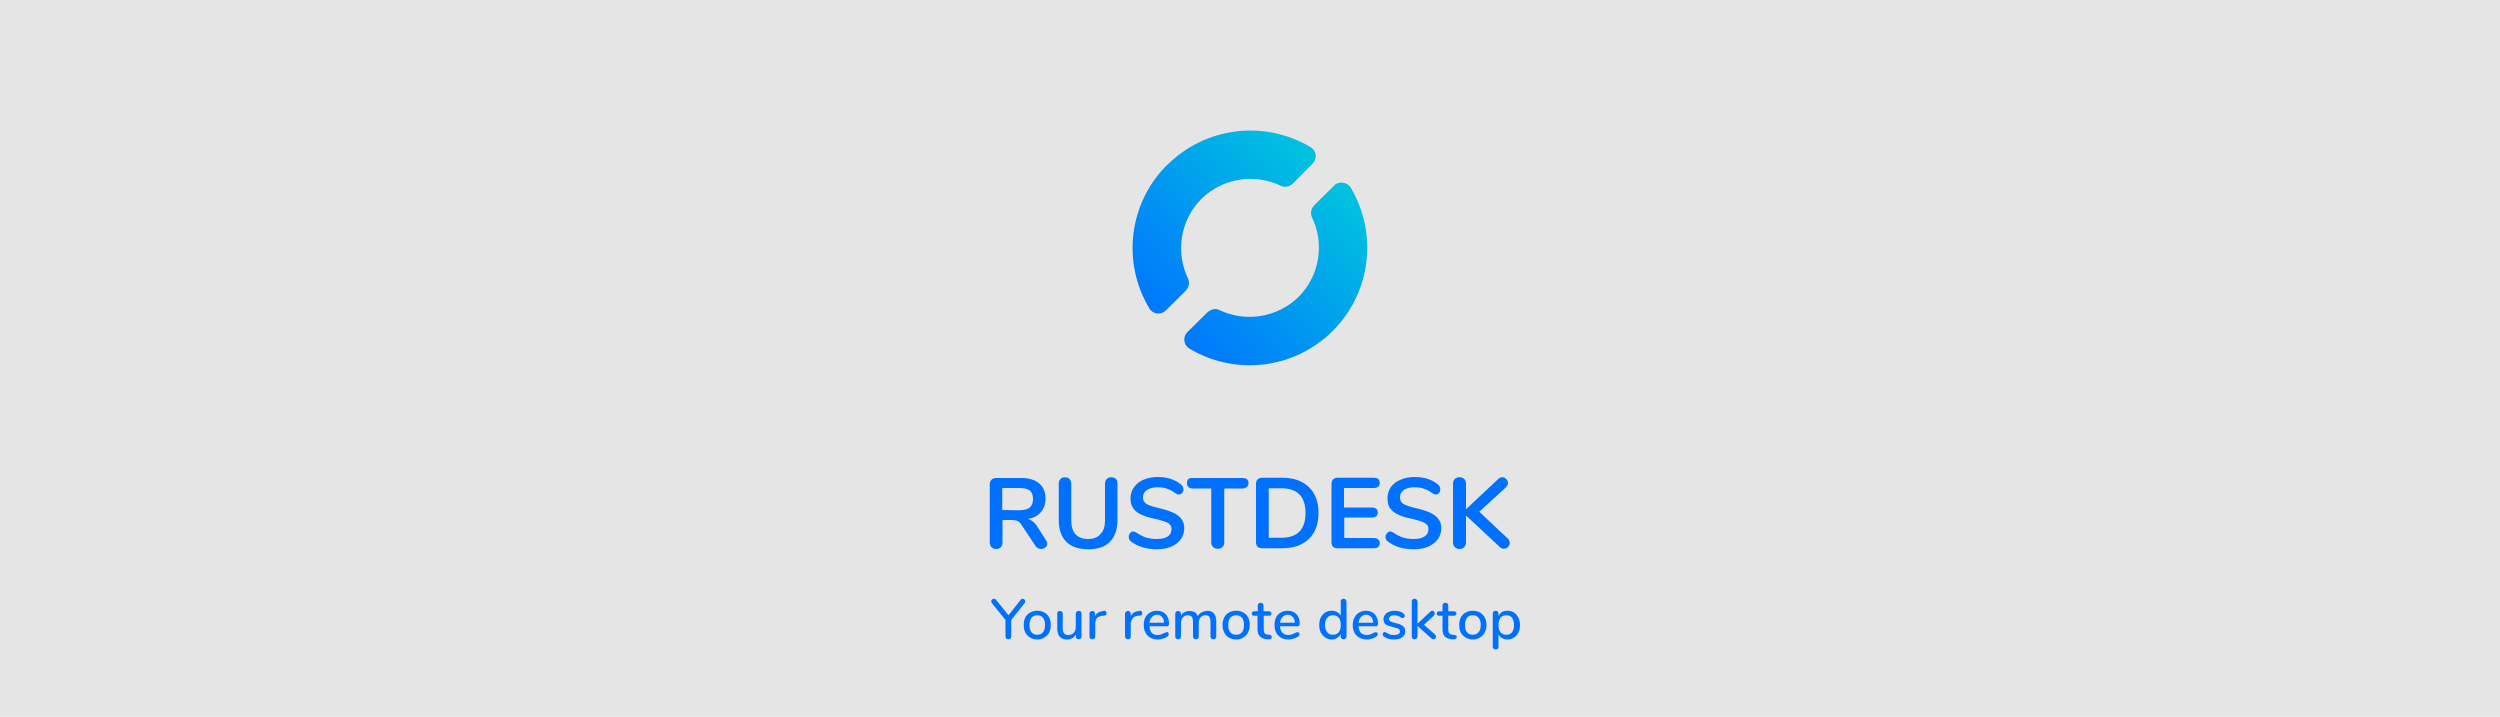
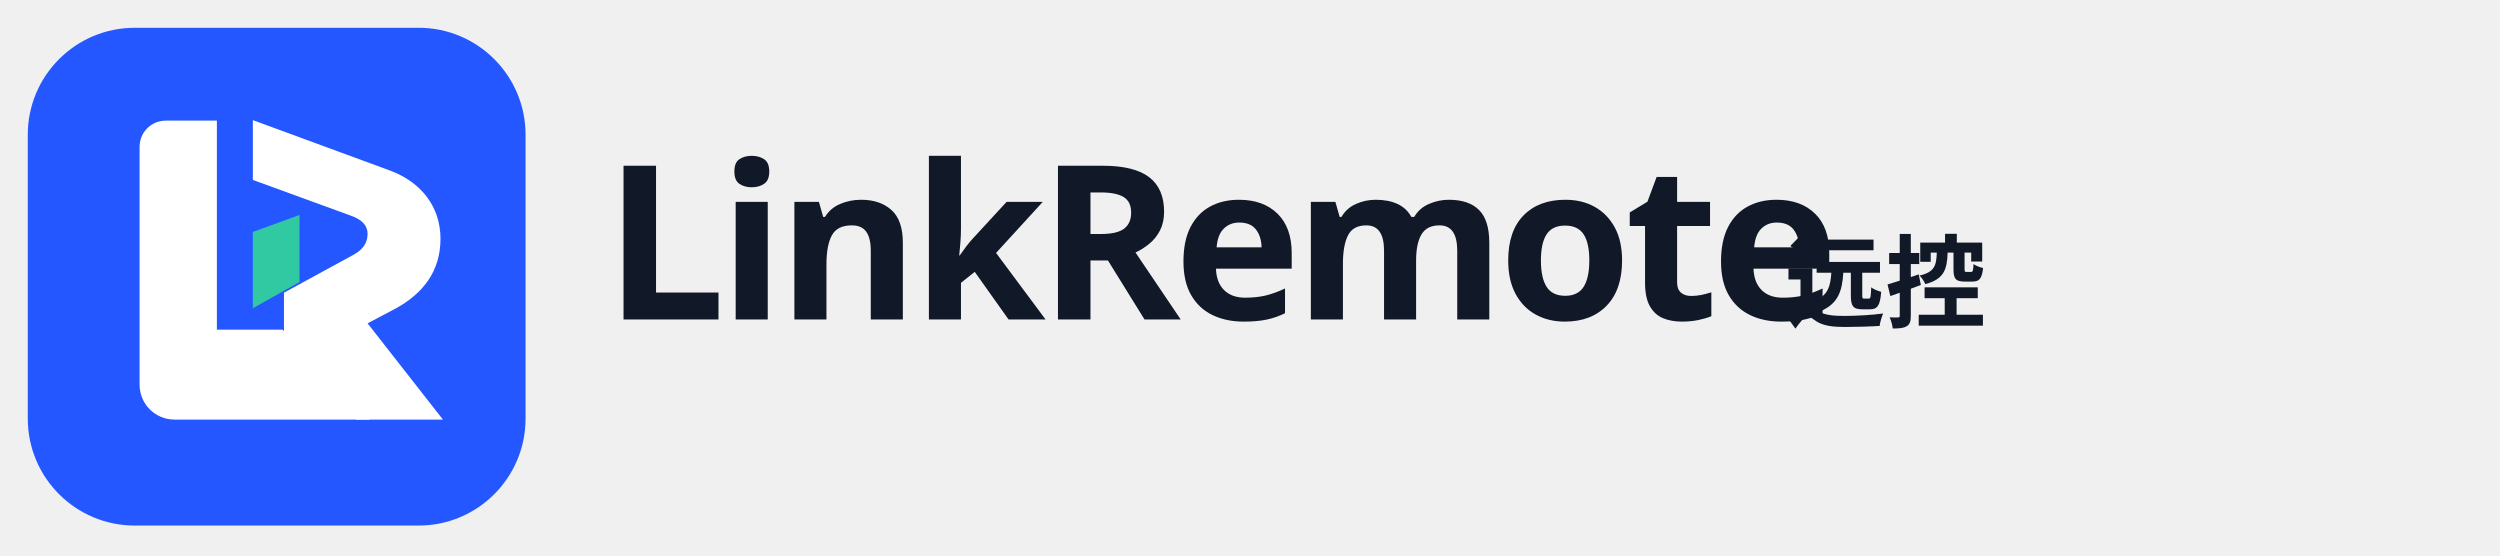
- <svg xmlns="http://www.w3.org/2000/svg" xmlns:xlink="http://www.w3.org/1999/xlink" xml:space="preserve" width="1000" height="286.6" style="clip-rule:evenodd;fill-rule:evenodd;stroke-linejoin:round;stroke-miterlimit:1.414">
-   <path d="M0 0h1000v286.6H0z" style="opacity:1;fill:#e5e5e5;fill-opacity:1;fill-rule:evenodd;stroke:none;stroke-width:.143px;stroke-linecap:butt;stroke-linejoin:miter;stroke-miterlimit:4;stroke-dasharray:none;stroke-dashoffset:0;stroke-opacity:1;marker:none" />
-   <defs>
-     <linearGradient xlink:href="#a" id="c" x1=".1" x2=".8" y1=".9" y2=".2" gradientTransform="matrix(94.00173 0 0 93.99768 453 52.2)" gradientUnits="userSpaceOnUse" />
-     <linearGradient id="a" x1=".1" x2=".8" y1=".9" y2=".2" gradientTransform="matrix(26.301 0 0 26.331 90.7 911.8)" gradientUnits="userSpaceOnUse">
-       <stop offset="0" stop-color="#004ba6" style="stop-color:#0071ff;stop-opacity:1" />
-       <stop offset="1" stop-color="#00bfe1" style="stop-color:#00bfe1;stop-opacity:1" />
-     </linearGradient>
-     <path id="b" d="M412.8 154.2h247V204h-247z" />
-   </defs>
-   <g style="clip-rule:evenodd;fill-rule:evenodd;stroke-linejoin:round;stroke-miterlimit:1.414">
-     <g style="font-size:40px;line-height:1.25;white-space:pre;shape-inside:url(#b);fill:#0071ff" transform="translate(-20 28.7)">
-       <path d="M438.4 187.4q.5.7.5 1.4 0 .9-.8 1.5-.7.6-1.7.6-.6 0-1.2-.3t-1-.9l-5.3-8q-.8-1.4-1.7-1.9-1-.5-2.4-.5H421v9q0 1.2-.7 1.9-.6.7-1.8.7-1.2 0-1.9-.7t-.7-2V165q0-1.2.7-1.8.7-.7 1.8-.7h10q4.8 0 7.3 2.2 2.5 2.1 2.5 6.1 0 3.3-1.9 5.4-1.8 2.1-5.2 2.7 1.2.3 2 1 1 .7 1.8 2zm-10.8-12q3 0 4.3-1.1 1.3-1.2 1.3-3.4 0-2.4-1.3-3.4-1.4-1-4.3-1h-6.7v8.8zm27.7 15.6q-5.8 0-8.8-3-3-3-3-8.8v-14.4q0-1.2.7-1.9.6-.7 1.8-.7 1.2 0 1.8.7.7.7.7 1.9v14.7q0 3.6 1.7 5.5 1.8 1.9 5 1.9 3.4 0 5-2 1.8-1.8 1.8-5.4v-14.7q0-1.2.7-1.9t1.8-.7q1.2 0 1.9.7.6.7.6 1.9v14.4q0 5.7-3 8.8-3 3-8.7 3zm27.4 0q-3 0-5.8-.8-2.7-.9-4.5-2.3-.9-.6-.9-1.9 0-.8.5-1.4.5-.7 1.2-.7t1.6.6q1.8 1.2 3.6 1.8 2 .6 4.2.6 3 0 4.5-1t1.5-3q0-1.6-1.4-2.4-1.5-.8-4.9-1.6-3.5-.7-5.7-1.7t-3.3-2.6q-1.1-1.5-1.1-4 0-2.4 1.4-4.4 1.4-2 3.8-3 2.6-1.1 5.7-1.1 5.7 0 9.3 3 .5.4.7.9.3.4.3 1 0 .9-.6 1.5-.4.6-1.1.6l-.8-.1-.9-.5q-1.6-1.2-3.2-1.7-1.5-.6-3.7-.6-2.7 0-4.3 1.1-1.6 1-1.6 3 0 1.7 1.4 2.6 1.4.8 4.8 1.6 3.5.8 5.7 1.8 2.3 1 3.4 2.5 1.2 1.5 1.2 3.8 0 2.5-1.4 4.4-1.3 1.9-3.9 3-2.4 1-5.7 1zm24.4-.2q-1.2 0-1.9-.7t-.7-1.8v-21.6h-7.3q-2.4 0-2.4-2.2t2.4-2H517q2.4 0 2.4 2t-2.4 2.2h-7.3v21.6q0 1.1-.7 1.8t-1.9.7zm17.8-.2q-1.2 0-1.9-.6-.6-.7-.6-1.8v-23.3q0-1.2.6-1.8.7-.7 1.9-.7h8q6.8 0 10.6 3.7 3.9 3.7 3.9 10.4t-3.9 10.4q-3.8 3.7-10.7 3.7zm7.6-4.2q9.7 0 9.7-9.9t-9.7-9.9h-5v19.8zm22.5 4.2q-1.1 0-1.8-.6-.6-.7-.6-1.8v-23.3q0-1.2.6-1.8.7-.7 1.8-.7h14.5q1.1 0 1.8.5.6.6.6 1.5 0 1-.6 1.6-.7.5-1.8.5h-11.9v7.8h11q1.2 0 1.9.5.6.5.6 1.5t-.6 1.5-1.8.5h-11v8.2h11.8q1.1 0 1.8.6.6.5.6 1.5t-.6 1.5-1.8.5zm30.5.4q-3.1 0-5.9-.8-2.7-.9-4.4-2.3-1-.6-1-1.9 0-.8.6-1.4.5-.7 1.2-.7t1.6.6q1.7 1.2 3.6 1.8 1.9.6 4.2.6 2.9 0 4.4-1 1.6-1 1.6-3 0-1.6-1.5-2.4-1.4-.8-4.8-1.6-3.5-.7-5.7-1.7t-3.4-2.6q-1-1.5-1-4 0-2.4 1.3-4.4 1.4-2 3.9-3 2.5-1.1 5.6-1.1 5.8 0 9.4 3 .5.4.7.9.2.4.2 1 0 .9-.5 1.5t-1.2.6l-.7-.1-.9-.5q-1.6-1.2-3.2-1.7-1.5-.6-3.8-.6-2.7 0-4.3 1.1-1.5 1-1.5 3 0 1.7 1.4 2.6 1.4.8 4.7 1.6 3.6.8 5.8 1.8 2.2 1 3.4 2.5 1.2 1.5 1.2 3.8 0 2.5-1.4 4.4-1.4 1.9-3.9 3-2.5 1-5.7 1zm37.6-4.3q.8.8.8 1.8 0 .9-.7 1.6-.7.7-1.6.7-1 0-1.9-.9l-13.3-12.4v10.8q0 1.1-.7 1.8-.7.8-1.9.8t-1.9-.8q-.7-.7-.7-1.8v-23.5q0-1.2.7-1.9t1.9-.7q1.2 0 1.9.7t.7 1.9V175l12.9-12.1q.7-.7 1.6-.7 1 0 1.6.7.7.7.7 1.6t-.8 1.7l-10.7 9.8z" aria-label="RUSTDESK" style="font-weight:700;font-family:Nunito;-inkscape-font-specification:&quot;Nunito Bold&quot;" />
-     </g>
-     <g style="font-size:22.667px;line-height:1.25;fill:#0071ff">
-       <path d="M390.8 212.4q.3-.4.7-.4.5 0 .8.3.3.4.3.8t-.3.7l-5.3 6.7v6.5q0 .6-.4 1-.3.2-.8.2t-.8-.3q-.3-.3-.3-.9v-6.5l-5.4-6.7q-.3-.3-.3-.7 0-.5.3-.8.4-.3.8-.3.5 0 .8.4l5 6.2zm6.6 15.9q-1.6 0-2.9-.8-1.2-.7-1.9-2-.6-1.3-.6-3t.6-3q.7-1.3 2-2 1.2-.7 2.8-.7t2.8.7q1.3.7 2 2 .6 1.3.6 3t-.6 3q-.7 1.3-2 2-1.2.8-2.8.8zm0-1.9q1.5 0 2.3-1 .8-1 .8-2.9t-.8-2.9q-.8-1-2.3-1t-2.3 1q-.8 1-.8 3 0 1.8.8 2.8.8 1 2.3 1zm16.5-9.6q.6 0 .9.3.3.3.3.8v9.2q0 .5-.3.8-.4.3-.9.3t-.8-.3q-.2-.3-.2-.7v-.9q-.6 1-1.5 1.5-1 .5-2 .5-4 0-4-4.5V218q0-.5.2-.8.3-.3.9-.3.5 0 .8.3.3.3.3.8v5.9q0 1.3.6 2 .5.6 1.6.6 1.4 0 2.2-.9.8-.8.8-2.3V218q0-.5.3-.8.3-.3.8-.3zm10.2 0q1 0 1 1 0 .4-.2.7-.2.2-.9.3h-.6q-1.5.2-2.2 1-.6 1-.6 2.1v5.2q0 .6-.4.8-.3.3-.8.3t-.8-.3q-.3-.2-.3-.8V218q0-.5.3-.8.3-.3.8-.3t.8.3q.3.3.3.8v1q.4-1 1.3-1.5t2-.6zm14.3 0q1 0 1 1 0 .4-.2.7l-.9.3h-.7q-1.4.2-2 1-.8 1-.8 2.1v5.2q0 .6-.3.8-.3.3-.8.3t-.8-.3q-.4-.2-.4-.8V218q0-.5.4-.8.3-.3.8-.3t.8.3q.3.3.3.8v1q.4-1 1.3-1.5.8-.5 2-.6zm10.9 8.5q.3 0 .5.3.2.2.2.6 0 .6-.8 1.1-.8.5-1.8.7-.9.3-1.7.3-2.7 0-4.2-1.6-1.5-1.5-1.5-4.2 0-1.7.6-3 .7-1.3 2-2 1.1-.7 2.7-.7 2.2 0 3.5 1.4 1.3 1.4 1.3 3.8 0 1-.8 1h-7q.2 3.5 3.3 3.5.9 0 1.5-.3l1.3-.6.4-.1.5-.2zm-4-6.9q-1.3 0-2 .9-.9.8-1 2.3h5.8q0-1.5-.8-2.3-.7-.9-2-.9zm20-1.6q3.7 0 3.7 4.4v6q0 .4-.3.7-.3.3-.8.3t-.9-.3q-.3-.3-.3-.8v-5.9q0-1.3-.5-2-.5-.6-1.5-.6-1.3 0-2 .9-.7.8-.7 2.3v5.3q0 .5-.3.8-.4.3-.9.3t-.8-.3q-.3-.3-.3-.8v-5.9q0-1.3-.5-2-.5-.6-1.6-.6-1.2 0-2 .9-.7.8-.7 2.3v5.3q0 .5-.3.8-.3.3-.8.3t-.9-.3q-.3-.3-.3-.8V218q0-.5.3-.8.4-.3.9-.3.4 0 .7.3.4.3.4.8v.8q.5-1 1.3-1.4 1-.5 2-.5 1.3 0 2.2.5.8.5 1.2 1.6.5-1 1.5-1.5 1-.6 2.2-.6zm11.7 11.5q-1.7 0-3-.8-1.2-.7-1.8-2-.7-1.3-.7-3t.7-3q.6-1.3 1.9-2 1.2-.7 2.9-.7t2.8.7q1.3.7 2 2 .6 1.3.6 3t-.7 3q-.6 1.3-1.9 2-1.2.8-2.8.8zm0-1.9q1.5 0 2.3-1 .8-1 .8-2.9t-.8-2.9q-.9-1-2.3-1t-2.4 1q-.8 1-.8 3 0 1.8.8 2.8.8 1 2.4 1zm13.3 0q.5.1.7.3.2.2.2.6 0 .5-.3.7-.4.3-1 .2h-.7q-1.8-.2-2.7-1.1-1-1-1-3v-5.3h-1.3q-1 0-1-.9 0-.4.3-.6.3-.3.7-.3h1.4v-2.3q0-.5.3-.8.3-.3.8-.3t.9.3q.3.3.3.8v2.3h2.2q.5 0 .7.3.3.2.3.6 0 .4-.3.7-.2.2-.7.2H488v5.5q0 1 .4 1.6.5.4 1.4.5zm11.2-1q.4 0 .6.2.2.2.2.6 0 .6-.8 1.1-.8.5-1.8.7-1 .3-1.8.3-2.6 0-4.1-1.6-1.5-1.5-1.5-4.2 0-1.7.6-3 .7-1.3 1.9-2t2.8-.7q2.2 0 3.5 1.4 1.3 1.4 1.3 3.8 0 1-.9 1h-7q.3 3.5 3.4 3.5.9 0 1.5-.3l1.3-.6.3-.1.5-.2zm-3.9-7q-1.3 0-2.1.9-.8.8-1 2.3h5.9q0-1.5-.8-2.3-.7-.9-2-.9zm22.3-6.4q.5 0 .8.3.4.3.4.8v14q0 .5-.4.8-.3.3-.8.3t-.8-.3q-.3-.3-.3-.8v-1q-.5 1-1.5 1.6-1 .6-2.2.6-1.4 0-2.5-.8-1.1-.7-1.8-2-.6-1.3-.6-3 0-1.8.6-3 .7-1.3 1.8-2 1-.7 2.5-.7 1.3 0 2.2.5 1 .5 1.5 1.5V213q0-.4.3-.7.3-.3.8-.3zm-4.2 14.4q1.5 0 2.3-1 .8-1 .8-2.9t-.8-2.9q-.8-1-2.3-1t-2.3 1q-.9 1-.9 2.9 0 1.8.9 2.9.8 1 2.3 1zm17.2-1q.3 0 .5.2t.2.6q0 .6-.8 1.1-.8.5-1.7.7-1 .3-1.8.3-2.6 0-4.2-1.6-1.5-1.5-1.5-4.2 0-1.7.7-3t1.9-2q1.2-.7 2.7-.7 2.2 0 3.5 1.4 1.3 1.4 1.3 3.8 0 1-.8 1h-7q.2 3.5 3.4 3.5.8 0 1.4-.3.7-.2 1.3-.6l.4-.1.5-.2zm-4-7q-1.2 0-2 .9-.8.8-1 2.3h5.9q-.1-1.5-.8-2.3-.7-.9-2-.9zm11.2 9.9q-2.3 0-3.8-1-.4-.2-.6-.5l-.1-.6q0-.4.2-.6.2-.3.5-.3t1 .4l1.2.6q.7.2 1.7.2t1.7-.4q.6-.4.6-1 0-.5-.3-.8-.2-.3-.8-.5l-1.7-.5q-2-.4-3-1.1-.8-.8-.8-2 0-1 .6-1.8t1.6-1.2q1-.4 2.2-.4 1 0 1.8.2.9.2 1.5.7.8.5.8 1.1 0 .4-.3.7-.2.2-.5.2h-.4q-.2 0-.5-.4l-1.2-.5q-.5-.2-1.3-.2-1 0-1.5.4-.6.4-.6 1 0 .7.5 1 .6.4 2 .7 1.6.3 2.4.8.9.4 1.2 1 .4.6.4 1.5 0 1.5-1.2 2.4-1.2.9-3.3.9zm16.4-2q.4.3.4.8t-.3.8q-.3.3-.7.3-.5 0-.8-.3l-5.6-5v4.2q0 .5-.4.8-.3.3-.8.3t-.8-.3q-.3-.3-.3-.8v-14q0-.5.3-.8.3-.3.8-.3t.8.3q.4.3.4.8v8.9l5.1-4.8q.4-.4.8-.4t.7.3q.3.4.3.8t-.3.8l-4 3.7zm7.7.2q.5 0 .7.2.3.2.3.6 0 .5-.4.7-.3.3-1 .2h-.6q-1.9-.2-2.8-1.1-.9-1-.9-3v-5.3h-1.3q-1 0-1-.9 0-.4.2-.6.3-.3.8-.3h1.3v-2.3q0-.5.3-.8.3-.3.9-.3.5 0 .8.3.3.3.3.8v2.3h2.3q.4 0 .7.3.3.2.3.6 0 .4-.3.7-.3.2-.7.2h-2.3v5.5q0 1 .4 1.6.5.4 1.4.5zm7.4 1.8q-1.6 0-2.8-.8-1.3-.7-2-2-.6-1.3-.6-3t.6-3q.7-1.3 2-2 1.2-.7 2.8-.7t2.9.7q1.2.7 1.9 2t.7 3q0 1.7-.7 3t-2 2q-1.1.8-2.8.8zm0-1.9q1.5 0 2.3-1 .9-1 .9-2.9t-.9-2.9q-.8-1-2.3-1t-2.3 1q-.8 1-.8 3 0 1.8.8 2.8.8 1 2.3 1zm14-9.6q1.4 0 2.5.7t1.7 2q.7 1.3.7 3 0 1.8-.6 3t-1.8 2q-1.1.8-2.6.8-1.2 0-2.2-.6-.9-.5-1.4-1.5v5q0 .5-.3.8-.3.3-.8.3t-.9-.3q-.3-.3-.3-.8v-13.3q0-.5.3-.8.3-.3.9-.3.5 0 .8.3.3.3.3.8v1q.5-1 1.4-1.6 1-.5 2.2-.5zm-.6 9.6q1.5 0 2.3-1 .8-1 .8-2.8 0-2-.8-3t-2.3-1q-1.5 0-2.3 1-.8 1-.8 3 0 1.8.8 2.8.8 1 2.3 1z" aria-label="Your remote desktop" style="font-weight:600;font-family:Nunito;-inkscape-font-specification:&quot;Nunito Semi-Bold&quot;" transform="translate(17.5 27.5)" />
-     </g>
+ <svg xmlns="http://www.w3.org/2000/svg" viewBox="0 0 720 160" role="img" aria-label="LinkRemote 远控">
+   <g transform="translate(8 8) scale(.14)">
+     <rect width="1024" height="1024" rx="220" fill="#2457ff" />
+     <path fill="#fff" d="M230 245c0-30 24-54 54-54h105v430h135l180 185H302c-40 0-72-32-72-72V245Z" />
+     <path fill="#fff" d="M463 190 746 294c64 24 103 75 103 140 0 66-35 113-95 145l-55 29 155 198H676L527 642v-97l143-78c20-11 29-25 29-43 0-17-11-29-33-37l-203-74V190Z" />
+     <path fill="#31c9a2" d="m463 420 96-35v138l-96 54V420Z" />
  </g>
-   <path fill="url(#b)" d="m533.7 74.2-7.7 7.6c-1.4 1.3-2 3.2-1.3 4.9a28 28 0 0 1-5.2 32 28.1 28.1 0 0 1-32 5.2c-1.7-.7-3.5 0-4.7 1.2l-7.9 7.8a4.2 4.2 0 0 0 .8 6.5 47 47 0 0 0 64.6-64.3 4.2 4.2 0 0 0-3-2 4.2 4.2 0 0 0-3.6 1zM467 65.8a46.9 46.9 0 0 0-7.3 57.5 4.2 4.2 0 0 0 6.6.9l7.7-7.6c1.4-1.3 2-3.2 1.3-5a28 28 0 0 1 5.2-32 28.1 28.1 0 0 1 32-5.2c1.6.7 3.5.1 4.7-1l7.9-8a4.2 4.2 0 0 0-.8-6.5 47 47 0 0 0-57.4 7.1z" style="isolation:isolate;fill:url(#c);stroke-width:.988" />
+   <text x="174" y="92" fill="#111827" font-family="Segoe UI,Microsoft YaHei,sans-serif" font-size="62" font-weight="760" letter-spacing="-2">LinkRemote</text>
+   <text x="514" y="92" fill="#111827" font-family="Microsoft YaHei,sans-serif" font-size="29" font-weight="700">远控</text>
</svg>
